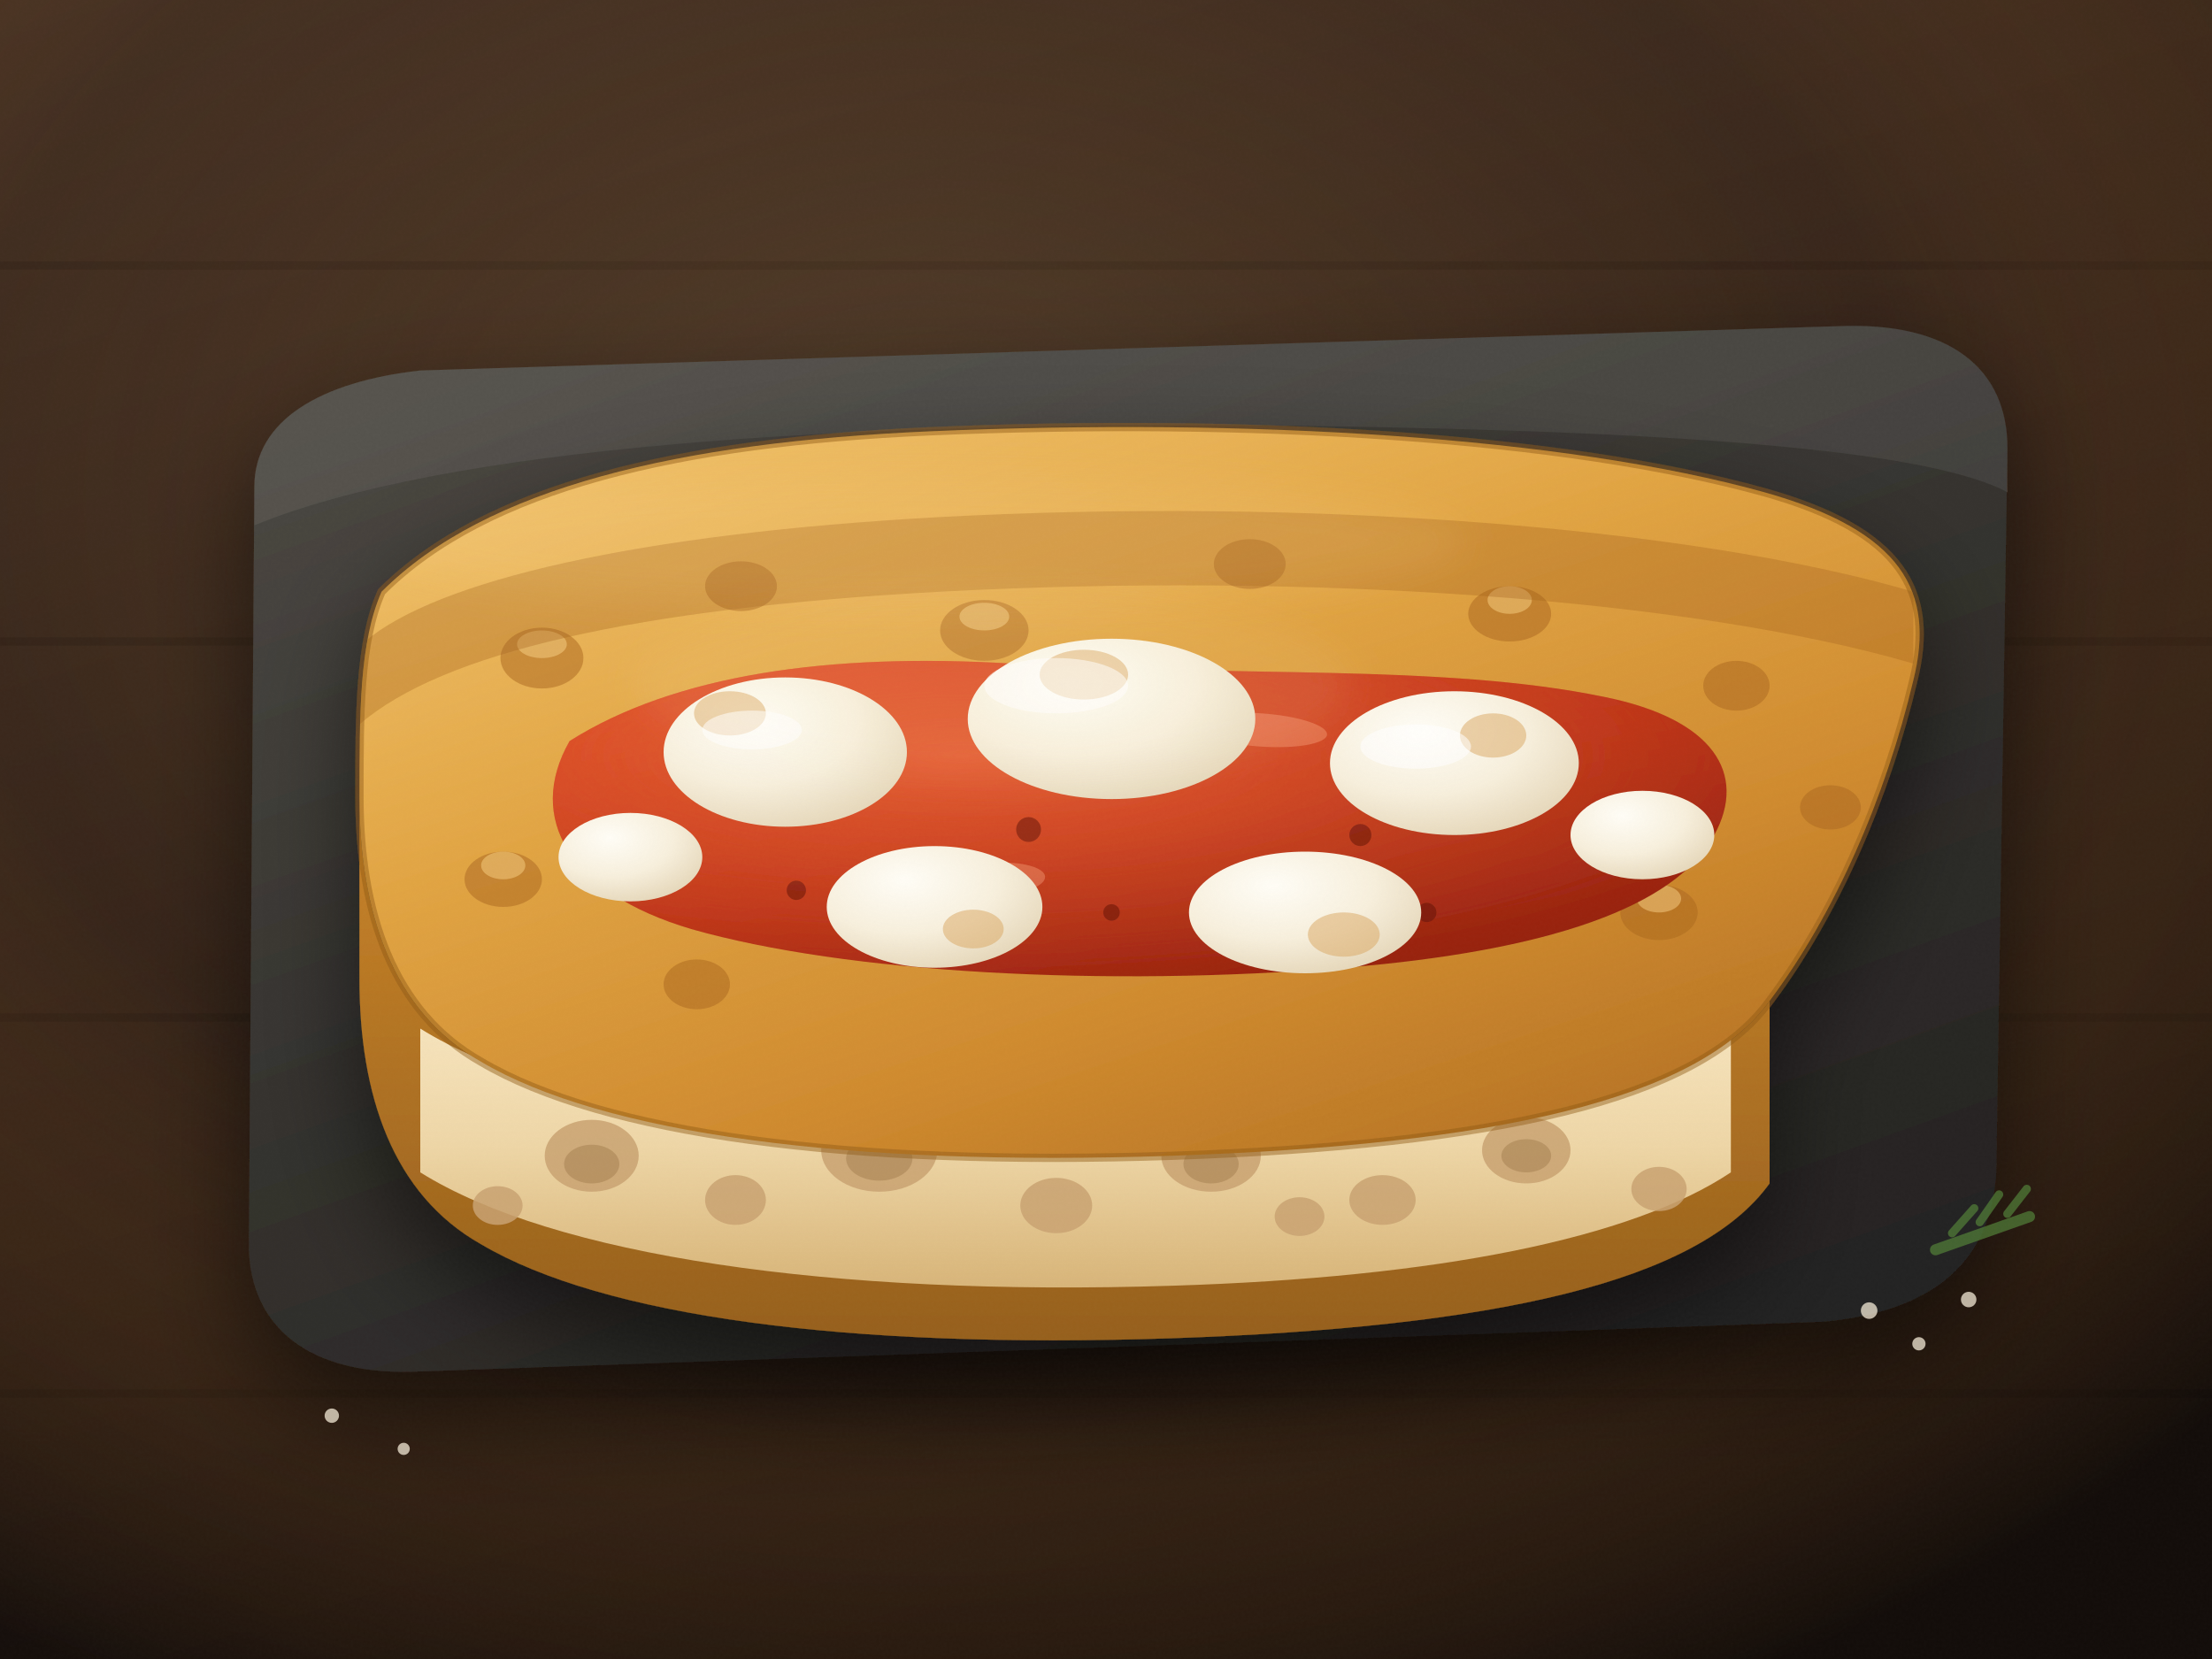
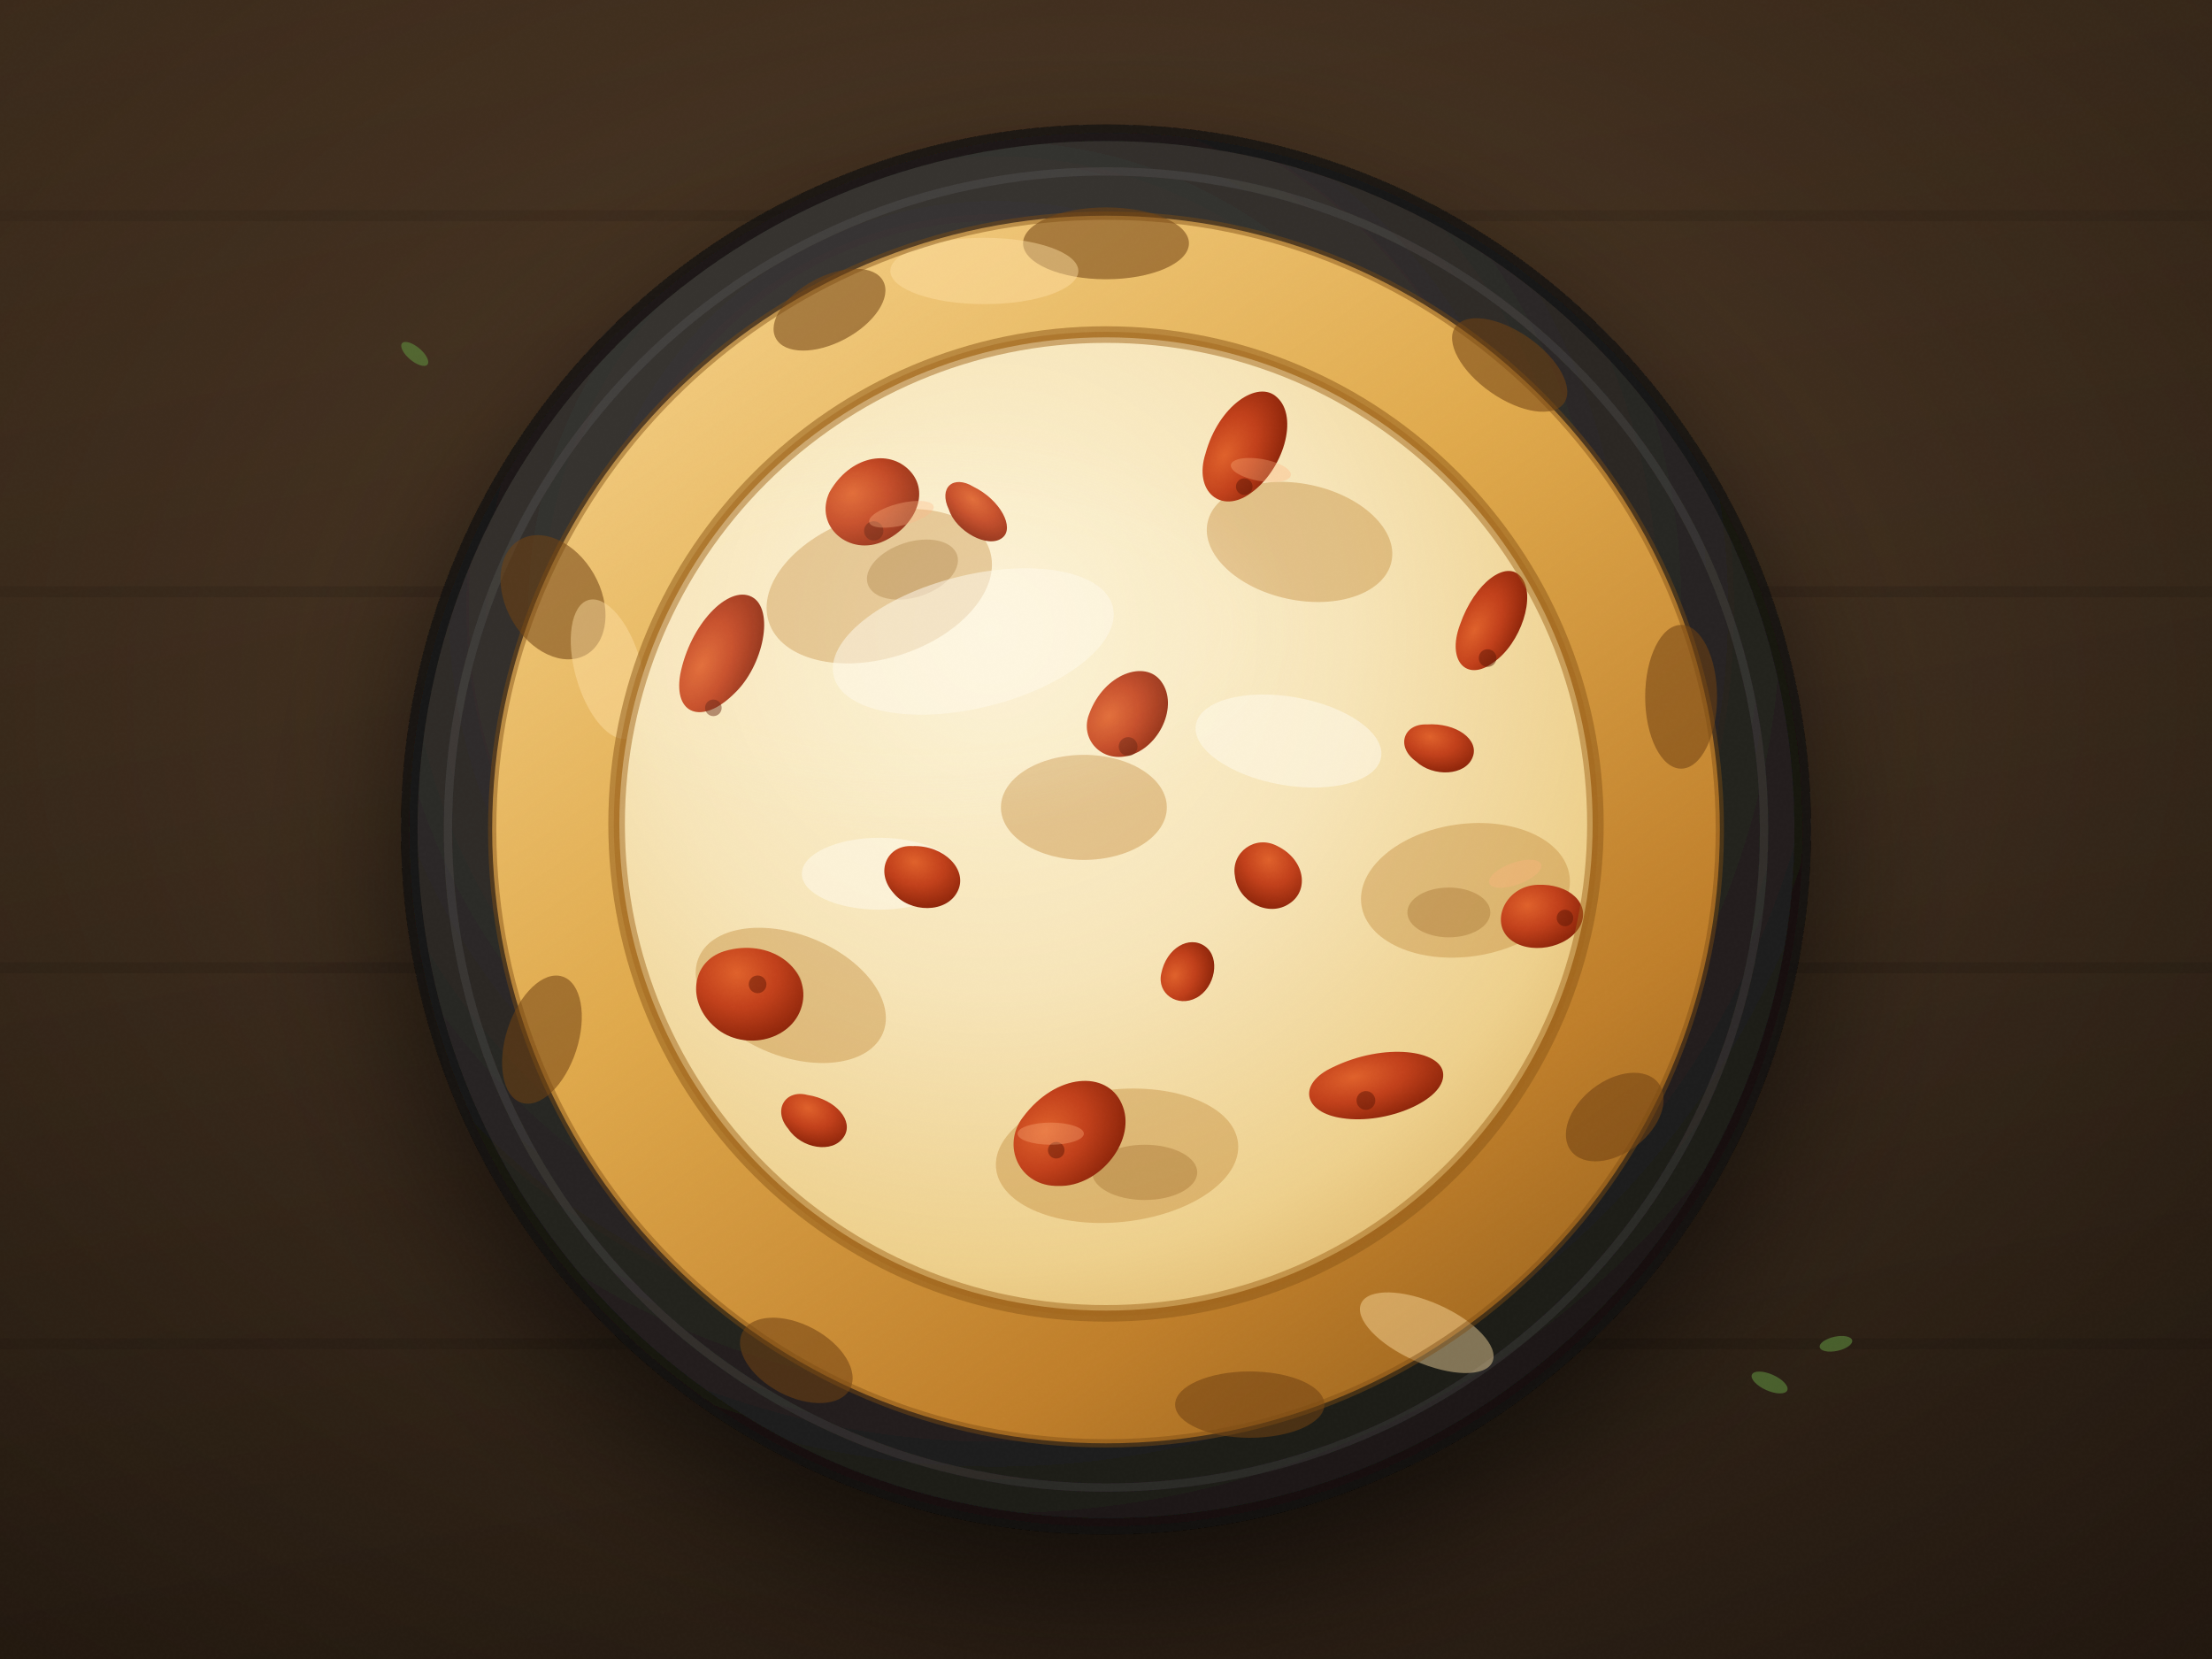
- <svg xmlns="http://www.w3.org/2000/svg" viewBox="0 0 800 600" role="img" aria-labelledby="fc-title fc-desc" preserveAspectRatio="xMidYMid slice">
+ <svg xmlns="http://www.w3.org/2000/svg" viewBox="0 0 800 600" role="img" aria-labelledby="bt-title bt-desc" preserveAspectRatio="xMidYMid slice">
  <defs>
-     <linearGradient id="fcBoard" x1="0" y1="0" x2="0.4" y2="1">
-       <stop offset="0" stop-color="#3a2a20" />
-       <stop offset="0.55" stop-color="#2a1d16" />
-       <stop offset="1" stop-color="#1c130e" />
+     <radialGradient id="btRoom" cx="0.5" cy="0.42" r="0.78">
+       <stop offset="0" stop-color="#6b4f36" />
+       <stop offset="0.55" stop-color="#3a2a1c" />
+       <stop offset="1" stop-color="#1a120b" />
+     </radialGradient>
+     <linearGradient id="btWood" x1="0" y1="0" x2="0.25" y2="1">
+       <stop offset="0" stop-color="#4a3521" stop-opacity="0.55" />
+       <stop offset="1" stop-color="#241a10" stop-opacity="0.55" />
    </linearGradient>
-     <radialGradient id="fcGlow" cx="0.42" cy="0.30" r="0.8">
-       <stop offset="0" stop-color="#ffc978" stop-opacity="0.16" />
-       <stop offset="0.55" stop-color="#ff9a3c" stop-opacity="0.05" />
-       <stop offset="1" stop-color="#000000" stop-opacity="0.35" />
+     <radialGradient id="btPan" cx="0.42" cy="0.34" r="0.72">
+       <stop offset="0" stop-color="#4b4744" />
+       <stop offset="0.6" stop-color="#2c2926" />
+       <stop offset="1" stop-color="#171513" />
    </radialGradient>
-     <linearGradient id="fcSlate" x1="0.2" y1="0" x2="0.8" y2="1">
-       <stop offset="0" stop-color="#4a4741" />
-       <stop offset="0.5" stop-color="#33312d" />
-       <stop offset="1" stop-color="#232120" />
+     <linearGradient id="btCrustRing" x1="0.15" y1="0" x2="0.85" y2="1">
+       <stop offset="0" stop-color="#f5d187" />
+       <stop offset="0.42" stop-color="#e0a94c" />
+       <stop offset="0.78" stop-color="#c07f2a" />
+       <stop offset="1" stop-color="#96601b" />
    </linearGradient>
-     <linearGradient id="fcCrustTop" x1="0.15" y1="0" x2="0.85" y2="1">
-       <stop offset="0" stop-color="#f0c069" />
-       <stop offset="0.35" stop-color="#e2a544" />
-       <stop offset="0.7" stop-color="#cf8a2e" />
-       <stop offset="1" stop-color="#b26f22" />
-     </linearGradient>
-     <linearGradient id="fcCrumb" x1="0" y1="0" x2="0" y2="1">
-       <stop offset="0" stop-color="#f6e3bb" />
-       <stop offset="0.45" stop-color="#eed6a6" />
-       <stop offset="1" stop-color="#d8b478" />
-     </linearGradient>
-     <linearGradient id="fcCrustSide" x1="0" y1="0" x2="0" y2="1">
-       <stop offset="0" stop-color="#c98328" />
-       <stop offset="1" stop-color="#96601c" />
-     </linearGradient>
-     <linearGradient id="fcChorizo" x1="0.1" y1="0" x2="0.9" y2="1">
-       <stop offset="0" stop-color="#d4451f" />
-       <stop offset="0.5" stop-color="#b82f14" />
-       <stop offset="1" stop-color="#8e1f0d" />
-     </linearGradient>
-     <radialGradient id="fcChorizoHi" cx="0.35" cy="0.3" r="0.7">
-       <stop offset="0" stop-color="#ff7a45" stop-opacity="0.55" />
-       <stop offset="1" stop-color="#ff7a45" stop-opacity="0" />
+     <radialGradient id="btCheese" cx="0.38" cy="0.3" r="0.82">
+       <stop offset="0" stop-color="#fdf3d6" />
+       <stop offset="0.45" stop-color="#f7e5b8" />
+       <stop offset="0.8" stop-color="#eed08c" />
+       <stop offset="1" stop-color="#dcb264" />
    </radialGradient>
-     <radialGradient id="fcMozz" cx="0.36" cy="0.28" r="0.8">
-       <stop offset="0" stop-color="#fffdf6" />
-       <stop offset="0.55" stop-color="#f7efdc" />
-       <stop offset="1" stop-color="#e4d5b6" />
+     <radialGradient id="btChorizo" cx="0.35" cy="0.3" r="0.75">
+       <stop offset="0" stop-color="#e0612a" />
+       <stop offset="0.5" stop-color="#c2401a" />
+       <stop offset="1" stop-color="#8d2409" />
    </radialGradient>
-     <linearGradient id="fcTomato" x1="0" y1="0" x2="0.6" y2="1">
-       <stop offset="0" stop-color="#f0512f" />
-       <stop offset="1" stop-color="#c22a18" />
-     </linearGradient>
-     <linearGradient id="fcBasil" x1="0" y1="0" x2="0.7" y2="1">
-       <stop offset="0" stop-color="#63a83f" />
-       <stop offset="1" stop-color="#2f6b25" />
-     </linearGradient>
-     <filter id="fcSoft" x="-25%" y="-25%" width="150%" height="150%">
-       <feGaussianBlur stdDeviation="7" />
+     <filter id="btDrop" x="-30%" y="-30%" width="170%" height="170%">
+       <feDropShadow dx="0" dy="22" stdDeviation="26" flood-color="#000" flood-opacity="0.6" />
    </filter>
-     <filter id="fcDrop" x="-30%" y="-30%" width="170%" height="170%">
-       <feDropShadow dx="0" dy="16" stdDeviation="18" flood-color="#000" flood-opacity="0.55" />
+     <filter id="btSoft" x="-30%" y="-30%" width="160%" height="160%">
+       <feGaussianBlur stdDeviation="9" />
    </filter>
-     <filter id="fcGrain" x="0" y="0" width="100%" height="100%">
-       <feTurbulence type="fractalNoise" baseFrequency="0.9" numOctaves="3" seed="7" />
+     <filter id="btGrain" x="0" y="0" width="100%" height="100%">
+       <feTurbulence type="fractalNoise" baseFrequency="0.85" numOctaves="3" seed="11" />
      <feColorMatrix type="saturate" values="0" />
      <feComponentTransfer>
-         <feFuncA type="linear" slope="0.06" intercept="0" />
+         <feFuncA type="linear" slope="0.05" />
      </feComponentTransfer>
    </filter>
-     <clipPath id="fcTopClip">
-       <path d="M138 214 C176 176 246 160 336 156 C452 151 566 158 638 178                C688 192 700 214 692 246 C682 288 664 330 640 362                C614 398 540 414 424 418 C306 422 218 410 174 384                C142 366 130 330 130 288 C130 258 130 232 138 214 Z" />
+     <clipPath id="btInner">
+       <circle cx="400" cy="298" r="176" />
    </clipPath>
  </defs>
-   <rect width="800" height="600" fill="url(#fcBoard)" />
+   <rect width="800" height="600" fill="url(#btRoom)" />
  <g opacity="0.5">
-     <path d="M0 96 H800 M0 232 H800 M0 368 H800 M0 504 H800" stroke="#000" stroke-opacity="0.28" stroke-width="3" />
+     <path d="M0 78 H800 M0 214 H800 M0 350 H800 M0 486 H800" stroke="#0d0906" stroke-opacity="0.5" stroke-width="4" />
  </g>
-   <rect width="800" height="600" fill="url(#fcGlow)" />
-   <g filter="url(#fcDrop)">
-     <path d="M92 176 C92 152 116 138 152 134 L664 118 C706 116 726 134 726 162              L722 424 C720 456 700 474 660 478 L152 496 C112 498 90 480 90 450 Z" fill="url(#fcSlate)" />
-     <path d="M92 176 C92 152 116 138 152 134 L664 118 C706 116 726 134 726 162 L726 178              C700 164 620 156 470 154 C300 152 160 162 92 190 Z" fill="#ffffff" opacity="0.07" />
+   <rect width="800" height="600" fill="url(#btWood)" />
+   <g filter="url(#btDrop)">
+     <circle cx="400" cy="300" r="252" fill="url(#btPan)" />
+     <circle cx="400" cy="300" r="252" fill="none" stroke="#0f0d0b" stroke-width="6" opacity="0.7" />
+     <circle cx="400" cy="300" r="238" fill="none" stroke="#ffffff" stroke-opacity="0.07" stroke-width="3" />
  </g>
-   <g filter="url(#fcDrop)">
-     <path d="M130 288 C130 330 142 366 174 384 C218 410 306 422 424 418              C540 414 614 398 640 362 L640 428 C614 464 540 480 424 484              C306 488 218 476 174 450 C142 432 130 396 130 354 Z" fill="url(#fcCrustSide)" />
-     <path d="M152 372 C200 402 300 416 424 412 C520 409 590 396 626 374              L626 424 C590 448 520 462 424 465 C300 469 200 454 152 424 Z" fill="url(#fcCrumb)" />
-     <g fill="#c9a271" opacity="0.85">
-       <ellipse cx="214" cy="418" rx="17" ry="13" />
-       <ellipse cx="266" cy="434" rx="11" ry="9" />
-       <ellipse cx="318" cy="416" rx="21" ry="15" />
-       <ellipse cx="382" cy="436" rx="13" ry="10" />
-       <ellipse cx="438" cy="418" rx="18" ry="13" />
-       <ellipse cx="500" cy="434" rx="12" ry="9" />
-       <ellipse cx="552" cy="416" rx="16" ry="12" />
-       <ellipse cx="600" cy="430" rx="10" ry="8" />
-       <ellipse cx="180" cy="436" rx="9" ry="7" />
-       <ellipse cx="352" cy="404" rx="9" ry="7" />
-       <ellipse cx="470" cy="440" rx="9" ry="7" />
+   <g>
+     <circle cx="400" cy="300" r="222" fill="url(#btCrustRing)" />
+     <g fill="#6f3f10" opacity="0.55">
+       <ellipse cx="400" cy="88" rx="30" ry="13" />
+       <ellipse cx="546" cy="132" rx="24" ry="12" transform="rotate(35 546 132)" />
+       <ellipse cx="608" cy="252" rx="13" ry="26" />
+       <ellipse cx="584" cy="404" rx="20" ry="13" transform="rotate(-38 584 404)" />
+       <ellipse cx="452" cy="508" rx="27" ry="12" />
+       <ellipse cx="288" cy="492" rx="22" ry="13" transform="rotate(28 288 492)" />
+       <ellipse cx="196" cy="376" rx="13" ry="24" transform="rotate(18 196 376)" />
+       <ellipse cx="200" cy="216" rx="17" ry="24" transform="rotate(-30 200 216)" />
+       <ellipse cx="300" cy="112" rx="22" ry="12" transform="rotate(-28 300 112)" />
    </g>
-     <g fill="#8f6a3c" opacity="0.35">
-       <ellipse cx="214" cy="421" rx="10" ry="7" />
-       <ellipse cx="318" cy="419" rx="12" ry="8" />
-       <ellipse cx="438" cy="421" rx="10" ry="7" />
-       <ellipse cx="552" cy="418" rx="9" ry="6" />
+     <g fill="#ffe0a4" opacity="0.45">
+       <ellipse cx="356" cy="98" rx="34" ry="12" />
+       <ellipse cx="220" cy="242" rx="12" ry="26" transform="rotate(-16 220 242)" />
+       <ellipse cx="516" cy="482" rx="26" ry="11" transform="rotate(24 516 482)" />
    </g>
-     <path d="M138 214 C176 176 246 160 336 156 C452 151 566 158 638 178              C688 192 700 214 692 246 C682 288 664 330 640 362              C614 398 540 414 424 418 C306 422 218 410 174 384              C142 366 130 330 130 288 C130 258 130 232 138 214 Z" fill="url(#fcCrustTop)" />
-     <g clip-path="url(#fcTopClip)">
-       <g fill="#a9661d" opacity="0.5">
-         <ellipse cx="196" cy="238" rx="15" ry="11" />
-         <ellipse cx="268" cy="212" rx="13" ry="9" />
-         <ellipse cx="356" cy="228" rx="16" ry="11" />
-         <ellipse cx="452" cy="204" rx="13" ry="9" />
-         <ellipse cx="546" cy="222" rx="15" ry="10" />
-         <ellipse cx="628" cy="248" rx="12" ry="9" />
-         <ellipse cx="182" cy="318" rx="14" ry="10" />
-         <ellipse cx="252" cy="356" rx="12" ry="9" />
-         <ellipse cx="600" cy="330" rx="14" ry="10" />
-         <ellipse cx="662" cy="292" rx="11" ry="8" />
+     <circle cx="400" cy="298" r="180" fill="#8a5615" opacity="0.5" />
+     <circle cx="400" cy="298" r="176" fill="url(#btCheese)" />
+     <g clip-path="url(#btInner)">
+       <g fill="#c48a3c" opacity="0.42">
+         <ellipse cx="318" cy="212" rx="42" ry="26" transform="rotate(-18 318 212)" />
+         <ellipse cx="470" cy="196" rx="34" ry="21" transform="rotate(12 470 196)" />
+         <ellipse cx="530" cy="322" rx="38" ry="24" transform="rotate(-8 530 322)" />
+         <ellipse cx="286" cy="360" rx="36" ry="22" transform="rotate(22 286 360)" />
+         <ellipse cx="404" cy="418" rx="44" ry="24" transform="rotate(-6 404 418)" />
+         <ellipse cx="392" cy="292" rx="30" ry="19" />
      </g>
-       <g fill="#ffd98f" opacity="0.45">
-         <ellipse cx="196" cy="233" rx="9" ry="5" />
-         <ellipse cx="356" cy="223" rx="9" ry="5" />
-         <ellipse cx="546" cy="217" rx="8" ry="5" />
-         <ellipse cx="182" cy="313" rx="8" ry="5" />
-         <ellipse cx="600" cy="325" rx="8" ry="5" />
+       <g fill="#8f5a1c" opacity="0.3">
+         <ellipse cx="330" cy="206" rx="17" ry="10" transform="rotate(-18 330 206)" />
+         <ellipse cx="524" cy="330" rx="15" ry="9" />
+         <ellipse cx="414" cy="424" rx="19" ry="10" />
+         <ellipse cx="276" cy="356" rx="14" ry="9" />
      </g>
-       <path d="M130 262 C160 236 230 220 340 214 C470 207 610 216 692 240                L692 214 C610 190 470 180 340 187 C230 193 158 210 132 232 Z" fill="#a05f18" opacity="0.32" />
-       <ellipse cx="330" cy="196" rx="200" ry="24" fill="#ffe1a4" opacity="0.12" filter="url(#fcSoft)" />
+       <g fill="#fffaeb" opacity="0.55">
+         <ellipse cx="352" cy="232" rx="52" ry="24" transform="rotate(-14 352 232)" />
+         <ellipse cx="466" cy="268" rx="34" ry="16" transform="rotate(10 466 268)" />
+         <ellipse cx="318" cy="316" rx="28" ry="13" />
+       </g>
      <g>
-         <path d="M206 268 C244 244 300 236 366 240 C446 245 522 240 580 252                  C620 260 632 280 620 302 C606 328 560 344 486 350                  C400 357 306 352 250 336 C206 323 190 296 206 268 Z" fill="url(#fcChorizo)" />
-         <path d="M206 268 C244 244 300 236 366 240 C446 245 522 240 580 252                  C620 260 632 280 620 302 C606 328 560 344 486 350                  C400 357 306 352 250 336 C206 323 190 296 206 268 Z" fill="url(#fcChorizoHi)" />
-         <g fill="#5f1206" opacity="0.5">
-           <circle cx="262" cy="288" r="4" />
-           <circle cx="318" cy="272" r="3" />
-           <circle cx="372" cy="300" r="4.5" />
-           <circle cx="430" cy="278" r="3.5" />
-           <circle cx="492" cy="302" r="4" />
-           <circle cx="548" cy="284" r="3" />
-           <circle cx="288" cy="322" r="3.5" />
-           <circle cx="402" cy="330" r="3" />
-           <circle cx="516" cy="330" r="3.5" />
-           <circle cx="576" cy="308" r="3" />
+         <path d="M300 178 c14 -10 30 -6 34 6 c4 12 -8 22 -22 22 c-16 0 -24 -18 -12 -28 Z" fill="url(#btChorizo)" transform="rotate(-25 300 178) translate(300 178) scale(0.87 0.87) translate(-300 -178)" />
+         <path d="M436 164 c16 -6 30 4 28 16 c-2 14 -20 20 -32 12 c-11 -7 -9 -24 4 -28 Z" fill="url(#btChorizo)" transform="rotate(-60 436 164) translate(436 164) scale(1.09 0.76) translate(-436 -164)" />
+         <path d="M528 226 c15 -4 27 6 24 18 c-3 13 -20 18 -30 9 c-10 -8 -7 -24 6 -27 Z" fill="url(#btChorizo)" transform="rotate(-62 528 226) translate(528 226) scale(1.07 0.63) translate(-528 -226)" />
+         <path d="M556 320 c14 2 22 15 16 26 c-7 12 -25 12 -32 1 c-7 -11 2 -29 16 -27 Z" fill="url(#btChorizo)" transform="rotate(-9 556 320) translate(556 320) scale(0.82 0.65) translate(-556 -320)" />
+         <path d="M482 386 c16 -8 32 2 31 15 c-1 14 -19 21 -31 13 c-11 -7 -11 -23 0 -28 Z" fill="url(#btChorizo)" transform="rotate(-11 482 386) translate(482 386) scale(1.25 0.67) translate(-482 -386)" />
+         <path d="M370 404 c17 -5 30 6 27 19 c-3 14 -22 19 -32 9 c-10 -9 -6 -25 5 -28 Z" fill="url(#btChorizo)" transform="rotate(-39 370 404) translate(370 404) scale(1.14 0.98) translate(-370 -404)" />
+         <path d="M262 344 c15 -8 31 0 31 13 c0 14 -17 22 -29 15 c-12 -7 -13 -22 -2 -28 Z" fill="url(#btChorizo)" transform="rotate(11 262 344) translate(262 344) scale(1.01 0.99) translate(-262 -344)" />
+         <path d="M246 244 c14 -7 29 1 29 14 c0 13 -16 21 -27 14 c-12 -7 -13 -22 -2 -28 Z" fill="url(#btChorizo)" transform="rotate(-63 246 244) translate(246 244) scale(1.27 0.73) translate(-246 -244)" />
+         <path d="M394 258 c17 -7 33 4 30 17 c-3 14 -22 20 -33 11 c-10 -8 -8 -24 3 -28 Z" fill="url(#btChorizo)" transform="rotate(-50 394 258) translate(394 258) scale(0.85 0.74) translate(-394 -258)" />
+         <path d="M462 306 c12 -4 22 4 20 14 c-2 11 -16 15 -24 8 c-8 -6 -6 -19 4 -22 Z" fill="url(#btChorizo)" transform="rotate(44 462 306) translate(462 306) scale(0.88 0.84) translate(-462 -306)" />
+         <path d="M330 306 c11 -5 22 2 21 12 c-1 11 -14 16 -22 10 c-9 -6 -8 -19 1 -22 Z" fill="url(#btChorizo)" transform="rotate(19 330 306) translate(330 306) scale(0.99 0.83) translate(-330 -306)" />
+         <path d="M420 352 c11 -4 21 3 20 13 c-1 10 -14 15 -22 9 c-8 -6 -7 -19 2 -22 Z" fill="url(#btChorizo)" transform="rotate(-61 420 352) translate(420 352) scale(0.81 0.70) translate(-420 -352)" />
+         <path d="M292 396 c10 -4 19 2 18 11 c-1 10 -12 14 -19 8 c-8 -5 -7 -17 1 -19 Z" fill="url(#btChorizo)" transform="rotate(25 292 396) translate(292 396) scale(1.02 0.74) translate(-292 -396)" />
+         <path d="M516 262 c10 -4 19 2 18 11 c-1 10 -12 14 -19 8 c-8 -5 -7 -17 1 -19 Z" fill="url(#btChorizo)" transform="rotate(12 516 262) translate(516 262) scale(1.04 0.73) translate(-516 -262)" />
+         <path d="M352 176 c9 -4 18 2 17 10 c-1 9 -12 13 -18 7 c-7 -5 -6 -15 1 -17 Z" fill="url(#btChorizo)" transform="rotate(41 352 176) translate(352 176) scale(1.18 0.71) translate(-352 -176)" />
+         <g fill="#5e1503" opacity="0.5">
+           <circle cx="316" cy="192" r="3.5" />
+           <circle cx="450" cy="176" r="3" />
+           <circle cx="538" cy="238" r="3.2" />
+           <circle cx="566" cy="332" r="3" />
+           <circle cx="494" cy="398" r="3.4" />
+           <circle cx="382" cy="416" r="3" />
+           <circle cx="274" cy="356" r="3.2" />
+           <circle cx="258" cy="256" r="3" />
+           <circle cx="408" cy="270" r="3.4" />
        </g>
-         <g fill="#ffb08a" opacity="0.35">
-           <ellipse cx="300" cy="262" rx="20" ry="7" transform="rotate(-6 300 262)" />
-           <ellipse cx="456" cy="264" rx="24" ry="6" transform="rotate(4 456 264)" />
-           <ellipse cx="360" cy="318" rx="18" ry="6" transform="rotate(-3 360 318)" />
+         <g fill="#ffb27f" opacity="0.34">
+           <ellipse cx="326" cy="186" rx="12" ry="4" transform="rotate(-14 326 186)" />
+           <ellipse cx="456" cy="170" rx="11" ry="4" transform="rotate(10 456 170)" />
+           <ellipse cx="380" cy="410" rx="12" ry="4" />
+           <ellipse cx="548" cy="316" rx="10" ry="4" transform="rotate(-20 548 316)" />
        </g>
      </g>
-       <g>
-         <ellipse cx="284" cy="272" rx="44" ry="27" fill="url(#fcMozz)" />
-         <ellipse cx="402" cy="260" rx="52" ry="29" fill="url(#fcMozz)" />
-         <ellipse cx="526" cy="276" rx="45" ry="26" fill="url(#fcMozz)" />
-         <ellipse cx="338" cy="328" rx="39" ry="22" fill="url(#fcMozz)" />
-         <ellipse cx="472" cy="330" rx="42" ry="22" fill="url(#fcMozz)" />
-         <ellipse cx="594" cy="302" rx="26" ry="16" fill="url(#fcMozz)" />
-         <ellipse cx="228" cy="310" rx="26" ry="16" fill="url(#fcMozz)" />
-         <g fill="#d9a55f" opacity="0.5">
-           <ellipse cx="264" cy="258" rx="13" ry="8" />
-           <ellipse cx="392" cy="244" rx="16" ry="9" />
-           <ellipse cx="540" cy="266" rx="12" ry="8" />
-           <ellipse cx="352" cy="336" rx="11" ry="7" />
-           <ellipse cx="486" cy="338" rx="13" ry="8" />
-         </g>
-         <g fill="#ffffff" opacity="0.55">
-           <ellipse cx="382" cy="248" rx="26" ry="10" />
-           <ellipse cx="272" cy="264" rx="18" ry="7" />
-           <ellipse cx="512" cy="270" rx="20" ry="8" />
-         </g>
-       </g>
-       <ellipse cx="360" cy="248" rx="130" ry="34" fill="#fff3d0" opacity="0.08" filter="url(#fcSoft)" />
+       <ellipse cx="332" cy="228" rx="128" ry="62" fill="#fff6de" opacity="0.1" filter="url(#btSoft)" />
    </g>
-     <path d="M138 214 C176 176 246 160 336 156 C452 151 566 158 638 178              C688 192 700 214 692 246 C682 288 664 330 640 362              C614 398 540 414 424 418 C306 422 218 410 174 384              C142 366 130 330 130 288 C130 258 130 232 138 214 Z" fill="none" stroke="#8f5a16" stroke-opacity="0.45" stroke-width="3" />
+     <circle cx="400" cy="298" r="176" fill="none" stroke="#a3671c" stroke-opacity="0.5" stroke-width="4" />
+     <circle cx="400" cy="300" r="222" fill="none" stroke="#7d4d12" stroke-opacity="0.45" stroke-width="3" />
  </g>
-   <g opacity="0.75">
-     <path d="M700 452 l34 -12" stroke="#4f7a35" stroke-width="4" stroke-linecap="round" />
-     <path d="M706 446 l8 -9 M716 442 l7 -10 M726 439 l7 -9" stroke="#4f7a35" stroke-width="3" stroke-linecap="round" />
-     <g fill="#f3ead6">
-       <circle cx="676" cy="474" r="3" />
-       <circle cx="694" cy="486" r="2.4" />
-       <circle cx="712" cy="470" r="2.8" />
-       <circle cx="120" cy="512" r="2.6" />
-       <circle cx="146" cy="524" r="2.2" />
-     </g>
+   <g opacity="0.6" fill="#5d8a3c">
+     <ellipse cx="640" cy="500" rx="7" ry="3" transform="rotate(24 640 500)" />
+     <ellipse cx="664" cy="486" rx="6" ry="2.6" transform="rotate(-12 664 486)" />
+     <ellipse cx="150" cy="128" rx="6" ry="2.6" transform="rotate(40 150 128)" />
  </g>
-   <rect width="800" height="600" filter="url(#fcGrain)" opacity="0.35" pointer-events="none" />
+   <rect width="800" height="600" filter="url(#btGrain)" opacity="0.35" pointer-events="none" />
</svg>
